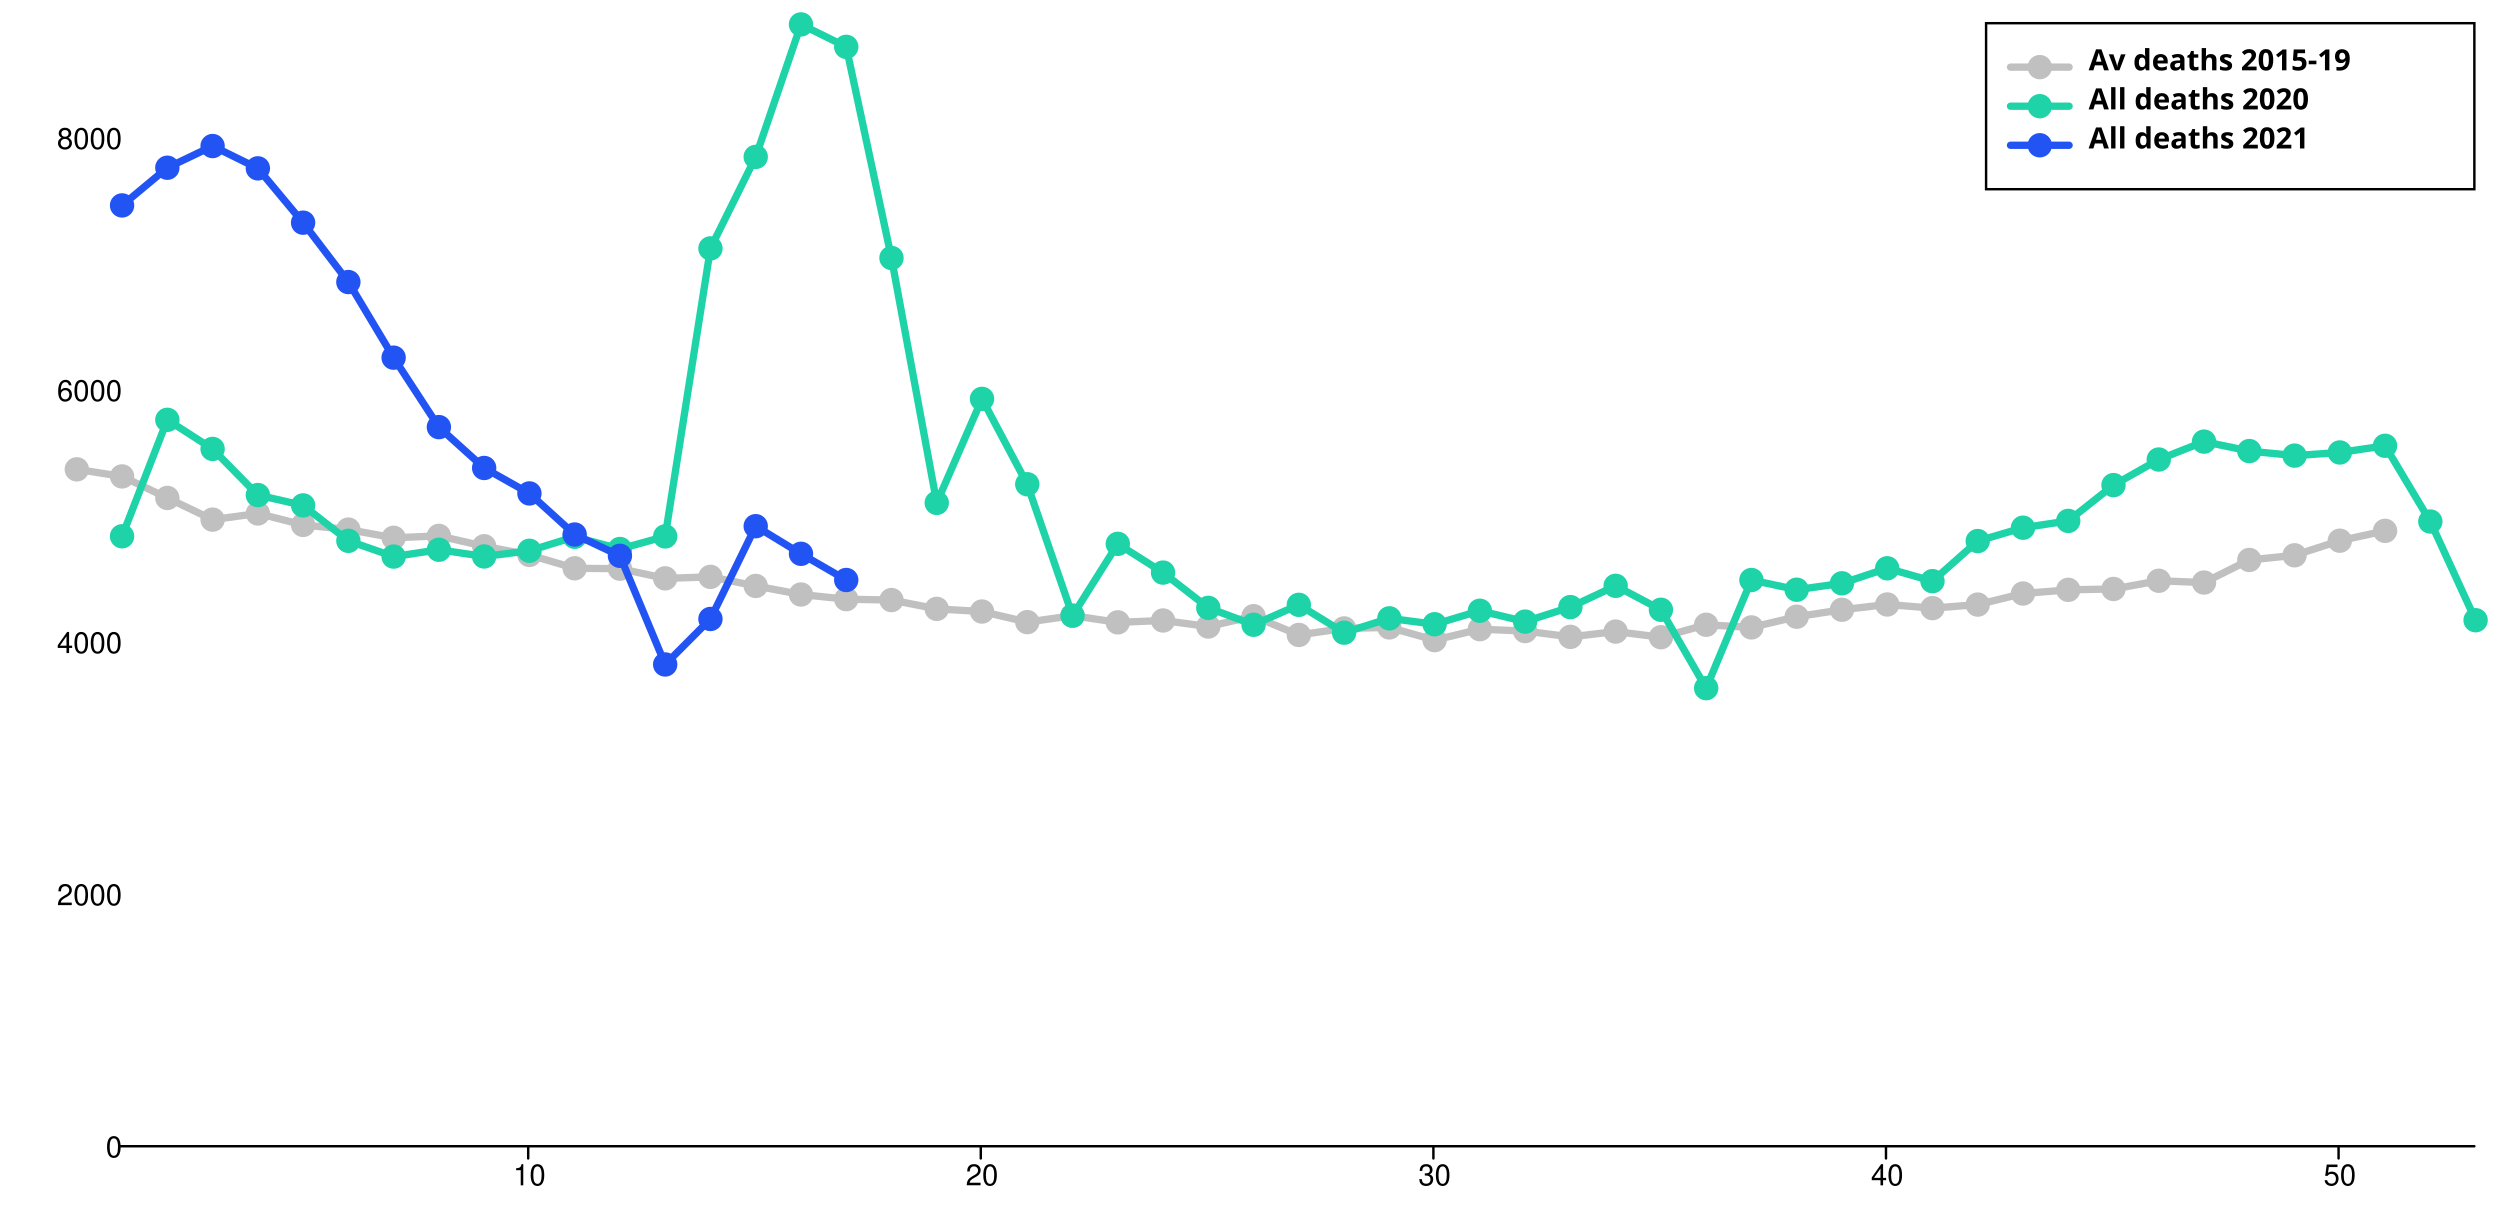
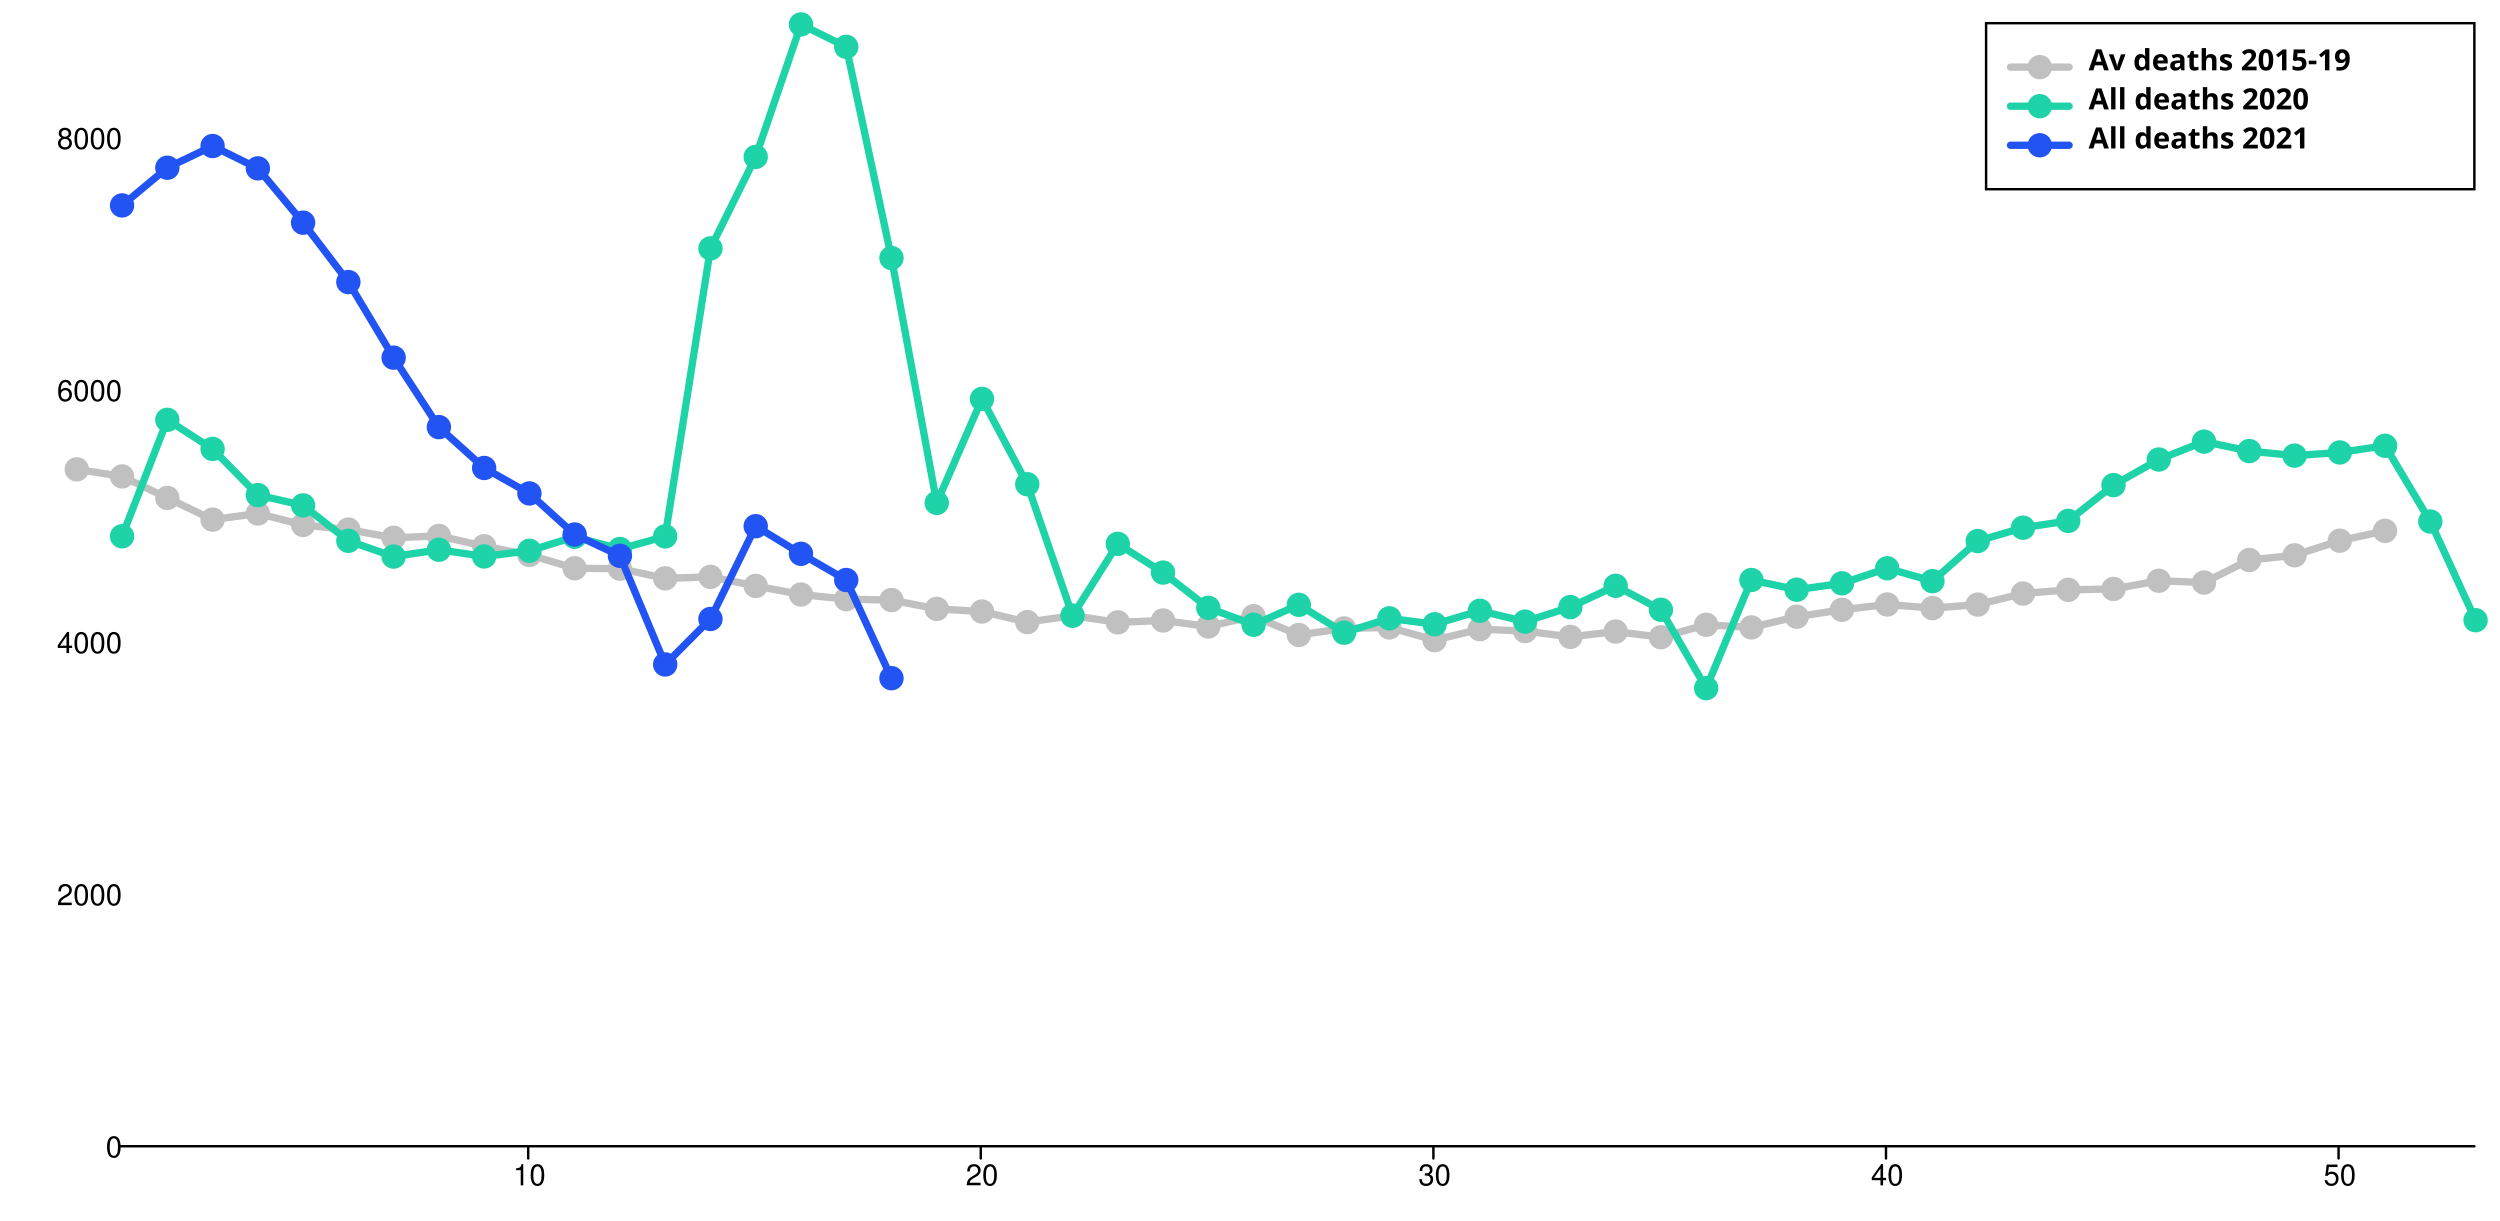
<svg xmlns="http://www.w3.org/2000/svg" width="1024" height="500" viewBox="0 0 1024 500" style="overflow:display" preserveAspectRatio="xMinYMin meet" overflow="visible">
  <defs>
    <style>
	.data-series path.line { fill-opacity: 0; stroke: black; }
	.data-series:hover path.line, .data-series.on path.line { cursor:pointer; }
	.data-series path.line.dotted { stroke-dasharray: 12 20 }
	#baseline:hover path.line, #baseline.on path.line { stroke-width: 5; }
	.data-series-0:hover circle, .data-series-0.on circle { display: inline; cursor:pointer; }
	#all-deaths-2020-under80:hover path.line, #all-deaths-2020-under80.on path.line { stroke-width: 5; }
	.data-series-1:hover circle, .data-series-1.on circle { display: inline; cursor:pointer; }
	#all-deaths-2021-under80:hover path.line, #all-deaths-2021-under80.on path.line { stroke-width: 5; }
	.data-series-2:hover circle, .data-series-2.on circle { display: inline; cursor:pointer; }
	.key rect { fill:transparent;stroke-width:1;stroke:black; }
	.key text { text-anchor:start;dominant-baseline:hanging;font-weight:bold;fill:black;stroke-width:0;font-family:sans-serif; }
	.graph-grid { font-family: "Helvetica Neue",Helvetica,Arial,"Lucida Grande",sans-serif; }
	.graph-grid line { stroke: black; stroke-width: 1; stroke-linecap: round; }
	.graph-grid.graph-grid-x text { text-anchor: middle; dominant-baseline: hanging; transform: translateY(10px); }
	.graph-grid.graph-grid-y text { text-anchor: end; dominant-baseline: middle; transform: translateX(-10px); }
	</style>
  </defs>
  <g class="graph-grid graph-grid-y">
    <line x1="49.50" y1="469.50" x2="1013.50" y2="469.50" data-left="50" />
    <text x="60" y="470" text-anchor="end">0</text>
    <text x="60" y="366.745" text-anchor="end">2000</text>
    <text x="60" y="263.49" text-anchor="end">4000</text>
    <text x="60" y="160.236" text-anchor="end">6000</text>
    <text x="60" y="56.981" text-anchor="end">8000</text>
    <text style="text-anchor:middle;dominant-baseline:hanging;font-weight:bold;transform: translateY(240px) rotate(-90deg);" />
  </g>
  <g class="graph-grid graph-grid-x">
    <line class="tick" x1="216.35" y1="469.50" x2="216.35" y2="474.50" />
    <text x="216.846" y="470" text-anchor="middle">10</text>
    <line class="tick" x1="401.73" y1="469.50" x2="401.73" y2="474.50" />
    <text x="402.231" y="470" text-anchor="middle">20</text>
    <line class="tick" x1="587.12" y1="469.50" x2="587.12" y2="474.50" />
    <text x="587.615" y="470" text-anchor="middle">30</text>
    <line class="tick" x1="772.50" y1="469.50" x2="772.50" y2="474.50" />
    <text x="773" y="470" text-anchor="middle">40</text>
    <line class="tick" x1="957.88" y1="469.50" x2="957.88" y2="474.50" />
    <text x="958.385" y="470" text-anchor="middle">50</text>
    <text style="text-anchor:middle;dominant-baseline:hanging;font-weight:bold;transform: translateY(240px) rotate(-90deg);" />
  </g>
  <g id="baseline" class="data-series data-series-0">
    <path d="M 31.46,192.24L 50.00,195.14L 68.54,203.96L 87.08,212.84L 105.62,210.31L 124.15,215.01L 142.69,216.92L 161.23,220.28L 179.77,219.50L 198.31,223.74L 216.85,227.30L 235.38,232.77L 253.92,232.93L 272.46,236.90L 291.00,236.28L 309.54,240.00L 328.08,243.51L 346.62,245.42L 365.15,245.78L 383.69,249.40L 402.23,250.48L 420.77,254.82L 439.31,252.18L 457.85,254.92L 476.38,254.15L 494.92,256.62L 513.46,252.39L 532.00,260.08L 550.54,257.40L 569.08,256.99L 587.62,262.20L 606.15,257.71L 624.69,258.48L 643.23,260.86L 661.77,258.69L 680.31,261.01L 698.85,255.90L 717.38,256.99L 735.92,252.60L 754.46,249.76L 773.00,247.59L 791.54,249.09L 810.08,247.64L 828.62,243.10L 847.15,241.60L 865.69,241.24L 884.23,237.88L 902.77,238.61L 921.31,229.36L 939.85,227.45L 958.38,221.47L 976.92,217.44" class="line" style="stroke:silver" stroke-width="3" stroke-linecap="round" />
    <circle cx="31.46" cy="192.24" data-y="5380.00" data-x="0" r="5" fill="silver" />
    <circle cx="50.00" cy="195.14" data-y="5324.00" data-x="1" r="5" fill="silver" />
    <circle cx="68.54" cy="203.96" data-y="5153.00" data-x="2" r="5" fill="silver" />
    <circle cx="87.08" cy="212.84" data-y="4981.00" data-x="3" r="5" fill="silver" />
    <circle cx="105.62" cy="210.31" data-y="5030.00" data-x="4" r="5" fill="silver" />
    <circle cx="124.15" cy="215.01" data-y="4939.00" data-x="5" r="5" fill="silver" />
    <circle cx="142.69" cy="216.92" data-y="4902.00" data-x="6" r="5" fill="silver" />
    <circle cx="161.23" cy="220.28" data-y="4837.00" data-x="7" r="5" fill="silver" />
    <circle cx="179.77" cy="219.50" data-y="4852.00" data-x="8" r="5" fill="silver" />
    <circle cx="198.31" cy="223.74" data-y="4770.00" data-x="9" r="5" fill="silver" />
    <circle cx="216.85" cy="227.30" data-y="4701.00" data-x="10" r="5" fill="silver" />
    <circle cx="235.38" cy="232.77" data-y="4595.00" data-x="11" r="5" fill="silver" />
    <circle cx="253.92" cy="232.93" data-y="4592.00" data-x="12" r="5" fill="silver" />
    <circle cx="272.46" cy="236.90" data-y="4515.00" data-x="13" r="5" fill="silver" />
    <circle cx="291.00" cy="236.28" data-y="4527.00" data-x="14" r="5" fill="silver" />
    <circle cx="309.54" cy="240.00" data-y="4455.00" data-x="15" r="5" fill="silver" />
    <circle cx="328.08" cy="243.51" data-y="4387.00" data-x="16" r="5" fill="silver" />
    <circle cx="346.62" cy="245.42" data-y="4350.00" data-x="17" r="5" fill="silver" />
    <circle cx="365.15" cy="245.78" data-y="4343.00" data-x="18" r="5" fill="silver" />
    <circle cx="383.69" cy="249.40" data-y="4273.00" data-x="19" r="5" fill="silver" />
    <circle cx="402.23" cy="250.48" data-y="4252.00" data-x="20" r="5" fill="silver" />
    <circle cx="420.77" cy="254.82" data-y="4168.00" data-x="21" r="5" fill="silver" />
    <circle cx="439.31" cy="252.18" data-y="4219.00" data-x="22" r="5" fill="silver" />
    <circle cx="457.85" cy="254.92" data-y="4166.00" data-x="23" r="5" fill="silver" />
    <circle cx="476.38" cy="254.15" data-y="4181.00" data-x="24" r="5" fill="silver" />
    <circle cx="494.92" cy="256.62" data-y="4133.00" data-x="25" r="5" fill="silver" />
    <circle cx="513.46" cy="252.39" data-y="4215.00" data-x="26" r="5" fill="silver" />
    <circle cx="532.00" cy="260.08" data-y="4066.00" data-x="27" r="5" fill="silver" />
    <circle cx="550.54" cy="257.40" data-y="4118.00" data-x="28" r="5" fill="silver" />
    <circle cx="569.08" cy="256.99" data-y="4126.00" data-x="29" r="5" fill="silver" />
    <circle cx="587.62" cy="262.20" data-y="4025.00" data-x="30" r="5" fill="silver" />
    <circle cx="606.15" cy="257.71" data-y="4112.00" data-x="31" r="5" fill="silver" />
    <circle cx="624.69" cy="258.48" data-y="4097.00" data-x="32" r="5" fill="silver" />
    <circle cx="643.23" cy="260.86" data-y="4051.00" data-x="33" r="5" fill="silver" />
    <circle cx="661.77" cy="258.69" data-y="4093.00" data-x="34" r="5" fill="silver" />
    <circle cx="680.31" cy="261.01" data-y="4048.00" data-x="35" r="5" fill="silver" />
    <circle cx="698.85" cy="255.90" data-y="4147.00" data-x="36" r="5" fill="silver" />
    <circle cx="717.38" cy="256.99" data-y="4126.00" data-x="37" r="5" fill="silver" />
    <circle cx="735.92" cy="252.60" data-y="4211.00" data-x="38" r="5" fill="silver" />
    <circle cx="754.46" cy="249.76" data-y="4266.00" data-x="39" r="5" fill="silver" />
    <circle cx="773.00" cy="247.59" data-y="4308.00" data-x="40" r="5" fill="silver" />
    <circle cx="791.54" cy="249.09" data-y="4279.00" data-x="41" r="5" fill="silver" />
    <circle cx="810.08" cy="247.64" data-y="4307.00" data-x="42" r="5" fill="silver" />
    <circle cx="828.62" cy="243.10" data-y="4395.00" data-x="43" r="5" fill="silver" />
    <circle cx="847.15" cy="241.60" data-y="4424.00" data-x="44" r="5" fill="silver" />
    <circle cx="865.69" cy="241.24" data-y="4431.00" data-x="45" r="5" fill="silver" />
    <circle cx="884.23" cy="237.88" data-y="4496.00" data-x="46" r="5" fill="silver" />
    <circle cx="902.77" cy="238.61" data-y="4482.00" data-x="47" r="5" fill="silver" />
    <circle cx="921.31" cy="229.36" data-y="4661.00" data-x="48" r="5" fill="silver" />
    <circle cx="939.85" cy="227.45" data-y="4698.00" data-x="49" r="5" fill="silver" />
    <circle cx="958.38" cy="221.47" data-y="4814.00" data-x="50" r="5" fill="silver" />
    <circle cx="976.92" cy="217.44" data-y="4892.00" data-x="51" r="5" fill="silver" />
  </g>
  <g id="all-deaths-2020-under80" class="data-series data-series-1">
    <path d="M 50.00,219.66L 68.54,171.96L 87.08,183.88L 105.62,202.78L 124.15,207.01L 142.69,221.52L 161.23,227.97L 179.77,225.18L 198.31,227.92L 216.85,225.60L 235.38,219.87L 253.92,224.87L 272.46,219.71L 291.00,101.74L 309.54,64.26L 328.08,10.00L 346.62,19.19L 365.15,105.67L 383.69,205.98L 402.23,163.38L 420.77,198.34L 439.31,252.18L 457.85,222.76L 476.38,234.53L 494.92,248.98L 513.46,255.90L 532.00,247.74L 550.54,259.15L 569.08,253.27L 587.62,255.69L 606.15,250.17L 624.69,254.61L 643.23,248.67L 661.77,239.95L 680.31,249.76L 698.85,281.87L 717.38,237.57L 735.92,241.55L 754.46,238.92L 773.00,232.77L 791.54,238.04L 810.08,221.62L 828.62,216.15L 847.15,213.36L 865.69,198.70L 884.23,188.22L 902.77,180.89L 921.31,184.76L 939.85,186.62L 958.38,185.33L 976.92,182.59L 995.46,213.62L 1014.00,254.04" class="line" style="stroke:#1DD3A7" stroke-width="3" stroke-linecap="round" />
    <circle cx="50.00" cy="219.66" data-y="4849.00" data-x="1" r="5" fill="#1DD3A7" />
    <circle cx="68.54" cy="171.96" data-y="5773.00" data-x="2" r="5" fill="#1DD3A7" />
    <circle cx="87.08" cy="183.88" data-y="5542.00" data-x="3" r="5" fill="#1DD3A7" />
    <circle cx="105.62" cy="202.78" data-y="5176.00" data-x="4" r="5" fill="#1DD3A7" />
    <circle cx="124.15" cy="207.01" data-y="5094.00" data-x="5" r="5" fill="#1DD3A7" />
    <circle cx="142.69" cy="221.52" data-y="4813.00" data-x="6" r="5" fill="#1DD3A7" />
    <circle cx="161.23" cy="227.97" data-y="4688.00" data-x="7" r="5" fill="#1DD3A7" />
    <circle cx="179.77" cy="225.18" data-y="4742.00" data-x="8" r="5" fill="#1DD3A7" />
    <circle cx="198.31" cy="227.92" data-y="4689.00" data-x="9" r="5" fill="#1DD3A7" />
    <circle cx="216.85" cy="225.60" data-y="4734.00" data-x="10" r="5" fill="#1DD3A7" />
    <circle cx="235.38" cy="219.87" data-y="4845.00" data-x="11" r="5" fill="#1DD3A7" />
    <circle cx="253.92" cy="224.87" data-y="4748.00" data-x="12" r="5" fill="#1DD3A7" />
    <circle cx="272.46" cy="219.71" data-y="4848.00" data-x="13" r="5" fill="#1DD3A7" />
    <circle cx="291.00" cy="101.74" data-y="7133.00" data-x="14" r="5" fill="#1DD3A7" />
    <circle cx="309.54" cy="64.26" data-y="7859.00" data-x="15" r="5" fill="#1DD3A7" />
    <circle cx="328.08" cy="10.00" data-y="8910.00" data-x="16" r="5" fill="#1DD3A7" />
    <circle cx="346.62" cy="19.19" data-y="8732.00" data-x="17" r="5" fill="#1DD3A7" />
    <circle cx="365.15" cy="105.67" data-y="7057.00" data-x="18" r="5" fill="#1DD3A7" />
    <circle cx="383.69" cy="205.98" data-y="5114.00" data-x="19" r="5" fill="#1DD3A7" />
    <circle cx="402.23" cy="163.38" data-y="5939.00" data-x="20" r="5" fill="#1DD3A7" />
    <circle cx="420.77" cy="198.34" data-y="5262.00" data-x="21" r="5" fill="#1DD3A7" />
    <circle cx="439.31" cy="252.18" data-y="4219.00" data-x="22" r="5" fill="#1DD3A7" />
    <circle cx="457.85" cy="222.76" data-y="4789.00" data-x="23" r="5" fill="#1DD3A7" />
    <circle cx="476.38" cy="234.53" data-y="4561.00" data-x="24" r="5" fill="#1DD3A7" />
    <circle cx="494.92" cy="248.98" data-y="4281.00" data-x="25" r="5" fill="#1DD3A7" />
    <circle cx="513.46" cy="255.90" data-y="4147.00" data-x="26" r="5" fill="#1DD3A7" />
    <circle cx="532.00" cy="247.74" data-y="4305.00" data-x="27" r="5" fill="#1DD3A7" />
    <circle cx="550.54" cy="259.15" data-y="4084.00" data-x="28" r="5" fill="#1DD3A7" />
    <circle cx="569.08" cy="253.27" data-y="4198.00" data-x="29" r="5" fill="#1DD3A7" />
    <circle cx="587.62" cy="255.69" data-y="4151.00" data-x="30" r="5" fill="#1DD3A7" />
    <circle cx="606.15" cy="250.17" data-y="4258.00" data-x="31" r="5" fill="#1DD3A7" />
    <circle cx="624.69" cy="254.61" data-y="4172.00" data-x="32" r="5" fill="#1DD3A7" />
    <circle cx="643.23" cy="248.67" data-y="4287.00" data-x="33" r="5" fill="#1DD3A7" />
    <circle cx="661.77" cy="239.95" data-y="4456.00" data-x="34" r="5" fill="#1DD3A7" />
    <circle cx="680.31" cy="249.76" data-y="4266.00" data-x="35" r="5" fill="#1DD3A7" />
    <circle cx="698.85" cy="281.87" data-y="3644.00" data-x="36" r="5" fill="#1DD3A7" />
    <circle cx="717.38" cy="237.57" data-y="4502.00" data-x="37" r="5" fill="#1DD3A7" />
    <circle cx="735.92" cy="241.55" data-y="4425.00" data-x="38" r="5" fill="#1DD3A7" />
    <circle cx="754.46" cy="238.92" data-y="4476.00" data-x="39" r="5" fill="#1DD3A7" />
    <circle cx="773.00" cy="232.77" data-y="4595.00" data-x="40" r="5" fill="#1DD3A7" />
    <circle cx="791.54" cy="238.04" data-y="4493.00" data-x="41" r="5" fill="#1DD3A7" />
    <circle cx="810.08" cy="221.62" data-y="4811.00" data-x="42" r="5" fill="#1DD3A7" />
    <circle cx="828.62" cy="216.15" data-y="4917.00" data-x="43" r="5" fill="#1DD3A7" />
    <circle cx="847.15" cy="213.36" data-y="4971.00" data-x="44" r="5" fill="#1DD3A7" />
    <circle cx="865.69" cy="198.70" data-y="5255.00" data-x="45" r="5" fill="#1DD3A7" />
    <circle cx="884.23" cy="188.22" data-y="5458.00" data-x="46" r="5" fill="#1DD3A7" />
    <circle cx="902.77" cy="180.89" data-y="5600.00" data-x="47" r="5" fill="#1DD3A7" />
    <circle cx="921.31" cy="184.76" data-y="5525.00" data-x="48" r="5" fill="#1DD3A7" />
    <circle cx="939.85" cy="186.62" data-y="5489.00" data-x="49" r="5" fill="#1DD3A7" />
    <circle cx="958.38" cy="185.33" data-y="5514.00" data-x="50" r="5" fill="#1DD3A7" />
    <circle cx="976.92" cy="182.59" data-y="5567.00" data-x="51" r="5" fill="#1DD3A7" />
    <circle cx="995.46" cy="213.62" data-y="4966.00" data-x="52" r="5" fill="#1DD3A7" />
    <circle cx="1014.00" cy="254.04" data-y="4183.00" data-x="53" r="5" fill="#1DD3A7" />
  </g>
  <g id="all-deaths-2021-under80" class="data-series data-series-2">
-     <path d="M 50.00,84.14L 68.54,68.70L 87.08,59.82L 105.62,68.96L 124.15,91.21L 142.69,115.53L 161.23,146.50L 179.77,174.95L 198.31,191.68L 216.85,202.11L 235.38,218.94L 253.92,227.66L 272.46,272.16L 291.00,253.53L 309.54,215.53L 328.08,226.84L 346.62,237.57" class="line" style="stroke:#2254F4" stroke-width="3" stroke-linecap="round" />
+     <path d="M 50.00,84.14L 68.54,68.70L 87.08,59.82L 105.62,68.96L 124.15,91.21L 142.69,115.53L 161.23,146.50L 179.77,174.95L 198.31,191.68L 216.85,202.11L 235.38,218.94L 253.92,227.66L 272.46,272.16L 291.00,253.53L 309.54,215.53L 328.08,226.84L 346.62,237.57L 365.15,277.79" class="line" style="stroke:#2254F4" stroke-width="3" stroke-linecap="round" />
    <circle cx="50.00" cy="84.14" data-y="7474.00" data-x="1" r="5" fill="#2254F4" />
    <circle cx="68.54" cy="68.70" data-y="7773.00" data-x="2" r="5" fill="#2254F4" />
    <circle cx="87.08" cy="59.82" data-y="7945.00" data-x="3" r="5" fill="#2254F4" />
    <circle cx="105.62" cy="68.96" data-y="7768.00" data-x="4" r="5" fill="#2254F4" />
    <circle cx="124.15" cy="91.21" data-y="7337.00" data-x="5" r="5" fill="#2254F4" />
    <circle cx="142.69" cy="115.53" data-y="6866.00" data-x="6" r="5" fill="#2254F4" />
    <circle cx="161.23" cy="146.50" data-y="6266.00" data-x="7" r="5" fill="#2254F4" />
    <circle cx="179.77" cy="174.95" data-y="5715.00" data-x="8" r="5" fill="#2254F4" />
    <circle cx="198.31" cy="191.68" data-y="5391.00" data-x="9" r="5" fill="#2254F4" />
    <circle cx="216.85" cy="202.11" data-y="5189.00" data-x="10" r="5" fill="#2254F4" />
    <circle cx="235.38" cy="218.94" data-y="4863.00" data-x="11" r="5" fill="#2254F4" />
    <circle cx="253.92" cy="227.66" data-y="4694.00" data-x="12" r="5" fill="#2254F4" />
    <circle cx="272.46" cy="272.16" data-y="3832.00" data-x="13" r="5" fill="#2254F4" />
    <circle cx="291.00" cy="253.53" data-y="4193.00" data-x="14" r="5" fill="#2254F4" />
    <circle cx="309.54" cy="215.53" data-y="4929.00" data-x="15" r="5" fill="#2254F4" />
    <circle cx="328.08" cy="226.84" data-y="4710.00" data-x="16" r="5" fill="#2254F4" />
    <circle cx="346.62" cy="237.57" data-y="4502.00" data-x="17" r="5" fill="#2254F4" />
+     <circle cx="365.15" cy="277.79" data-y="3723.00" data-x="18" r="5" fill="#2254F4" />
  </g>
  <g class="key">
    <rect x="813.5" y="9.5" width="200" height="68" />
    <g id="baseline-key">&gt;	<text x="823.5" y="19.5">
        <tspan dx="32" dy="0">Av deaths 2015-19</tspan>
      </text>
      <path d="M823.50,27.50 l 24 0" class="line" style="stroke:silver" stroke-width="3" stroke-linecap="round" />
      <circle cx="835.50" cy="27.50" r="5" fill="silver" />
    </g>
    <g id="all-deaths-2020-under80-key">&gt;	<text x="823.5" y="35.5">
        <tspan dx="32" dy="0">All deaths 2020</tspan>
      </text>
      <path d="M823.50,43.50 l 24 0" class="line" style="stroke:#1DD3A7" stroke-width="3" stroke-linecap="round" />
      <circle cx="835.50" cy="43.50" r="5" fill="#1DD3A7" />
    </g>
    <g id="all-deaths-2021-under80-key">&gt;	<text x="823.5" y="51.5">
        <tspan dx="32" dy="0">All deaths 2021</tspan>
      </text>
      <path d="M823.50,59.50 l 24 0" class="line" style="stroke:#2254F4" stroke-width="3" stroke-linecap="round" />
      <circle cx="835.50" cy="59.50" r="5" fill="#2254F4" />
    </g>
  </g>
</svg>
